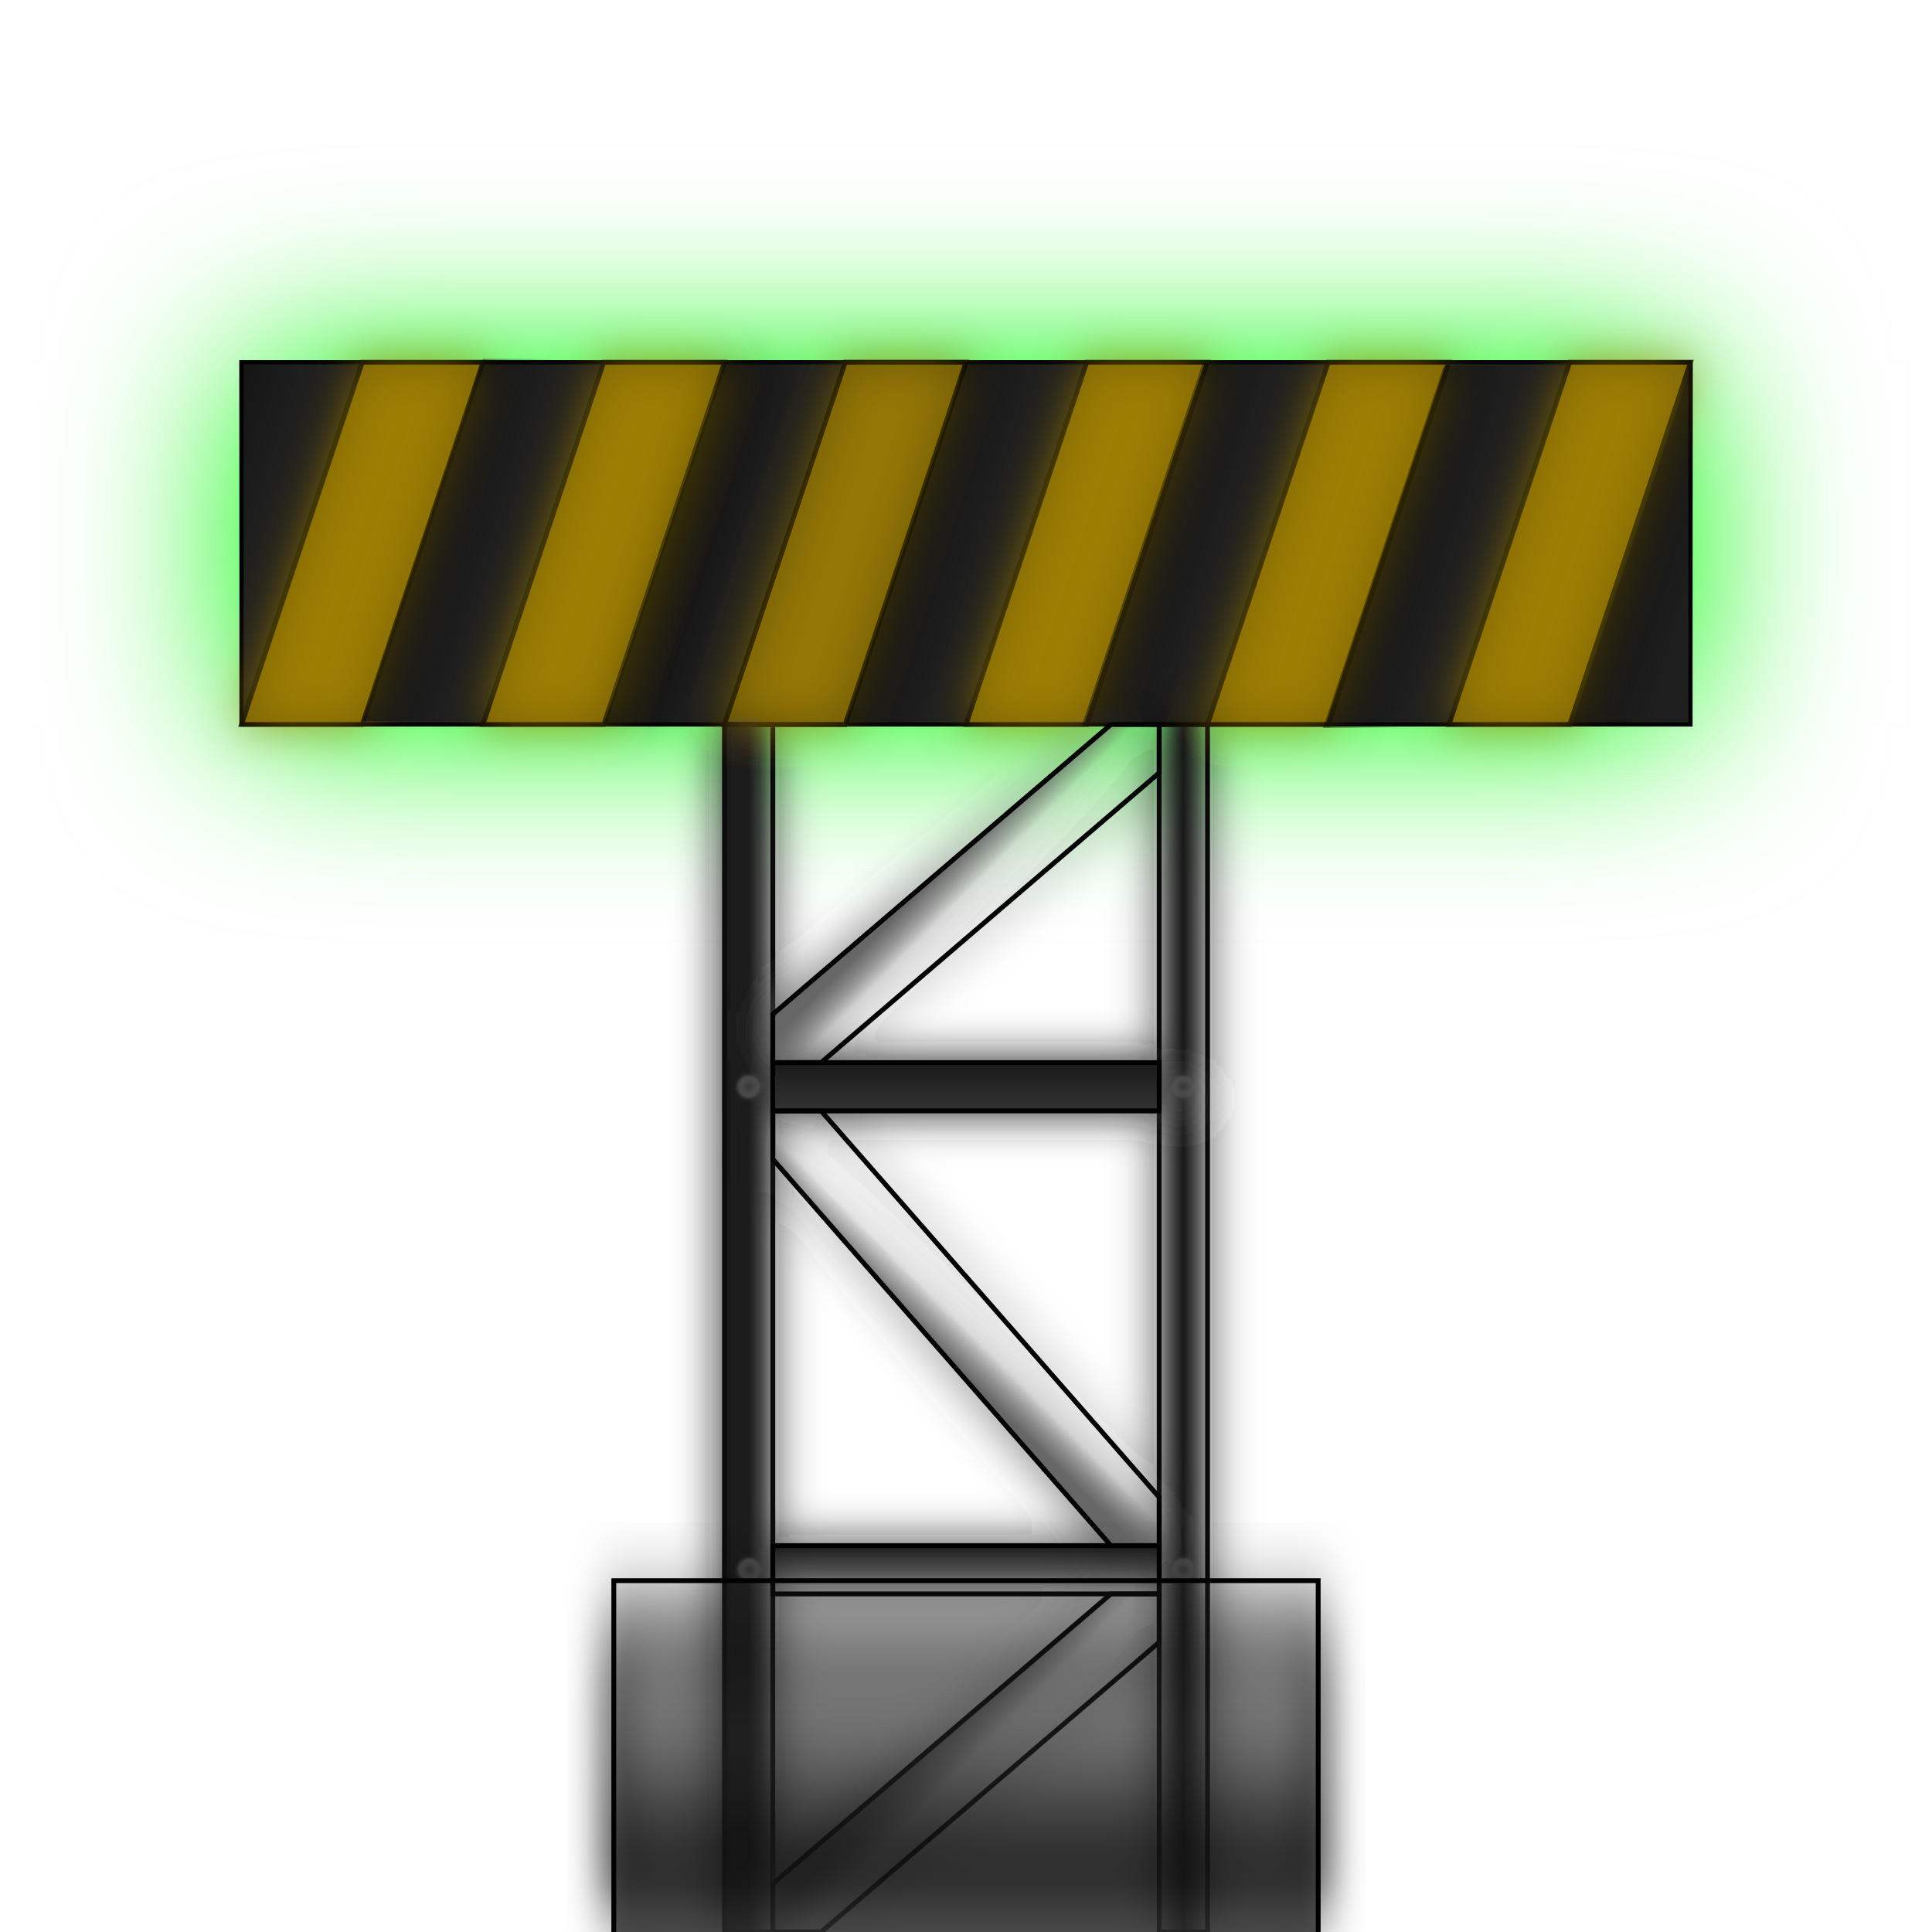
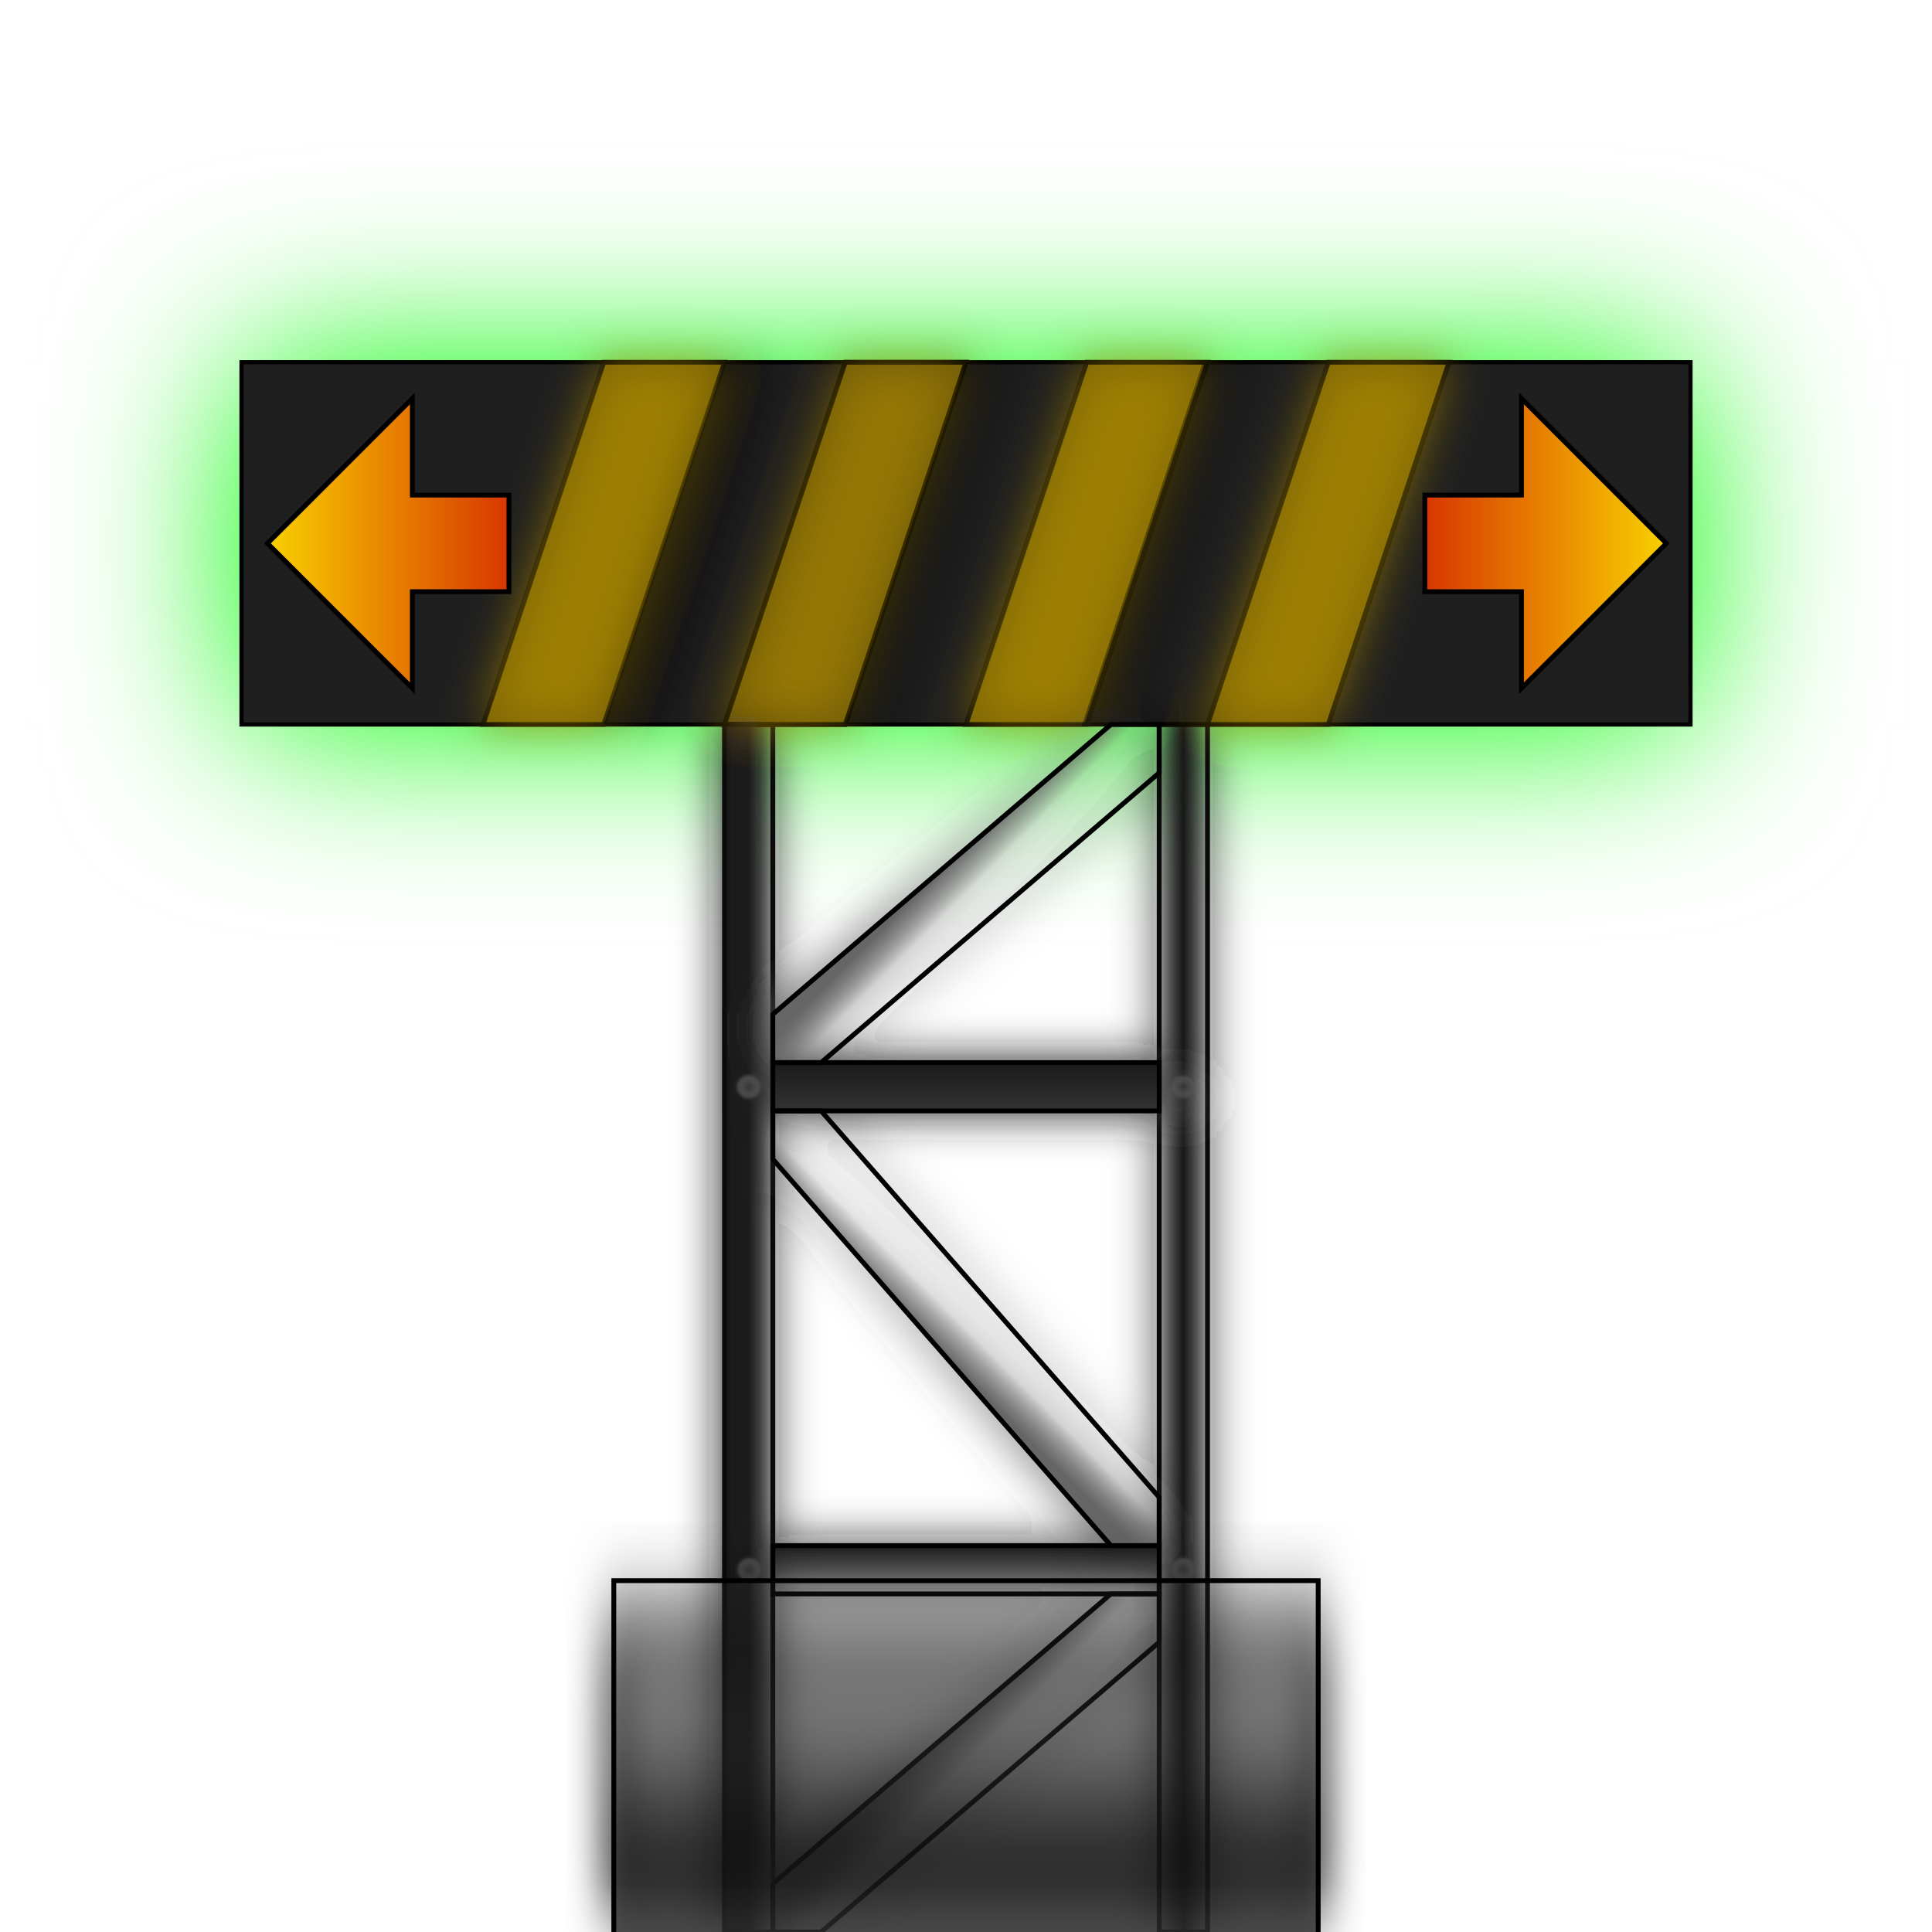
<svg xmlns="http://www.w3.org/2000/svg" xmlns:xlink="http://www.w3.org/1999/xlink" width="400" height="400" id="svg3197" version="1.1">
  <defs id="defs3199">
    <linearGradient id="linearGradient5296">
      <stop style="stop-color:#333333;stop-opacity:1;" offset="0" id="stop5298" />
      <stop style="stop-color:#666666;stop-opacity:0;" offset="1" id="stop5300" />
    </linearGradient>
    <linearGradient id="linearGradient5075">
      <stop style="stop-color:#000000;stop-opacity:0.448;" offset="0" id="stop5077" />
      <stop style="stop-color:#000000;stop-opacity:0;" offset="1" id="stop5079" />
    </linearGradient>
    <linearGradient id="linearGradient4944">
      <stop style="stop-color:#363636;stop-opacity:1;" offset="0" id="stop4946" />
      <stop style="stop-color:#000000;stop-opacity:1;" offset="1" id="stop4948" />
    </linearGradient>
    <linearGradient id="linearGradient4922">
      <stop style="stop-color:#808080;stop-opacity:1;" offset="0" id="stop4924" />
      <stop style="stop-color:#808080;stop-opacity:0;" offset="1" id="stop4926" />
    </linearGradient>
    <linearGradient id="linearGradient4914">
      <stop style="stop-color:#666666;stop-opacity:1;" offset="0" id="stop4916" />
      <stop style="stop-color:#666666;stop-opacity:0;" offset="1" id="stop4918" />
    </linearGradient>
    <linearGradient id="linearGradient4906">
      <stop style="stop-color:#666666;stop-opacity:1;" offset="0" id="stop4908" />
      <stop style="stop-color:#666666;stop-opacity:0;" offset="1" id="stop4910" />
    </linearGradient>
    <linearGradient id="linearGradient4898">
      <stop style="stop-color:#1a1a1a;stop-opacity:1;" offset="0" id="stop4900" />
      <stop style="stop-color:#1a1a1a;stop-opacity:0;" offset="1" id="stop4902" />
    </linearGradient>
    <linearGradient id="linearGradient4882">
      <stop style="stop-color:#333333;stop-opacity:1;" offset="0" id="stop4884" />
      <stop style="stop-color:#1a1a1a;stop-opacity:1" offset="1" id="stop4886" />
    </linearGradient>
    <linearGradient id="linearGradient4874">
      <stop style="stop-color:#1a1a1a;stop-opacity:1;" offset="0" id="stop4876" />
      <stop style="stop-color:#1a1a1a;stop-opacity:0;" offset="1" id="stop4878" />
    </linearGradient>
    <linearGradient id="linearGradient4866">
      <stop style="stop-color:#1a1a1a;stop-opacity:1;" offset="0" id="stop4868" />
      <stop style="stop-color:#1a1a1a;stop-opacity:0;" offset="1" id="stop4870" />
    </linearGradient>
    <filter id="filter4128" x="-0.15" width="1.301" y="-0.602" height="2.204">
      <feGaussianBlur stdDeviation="18.808" id="feGaussianBlur4130" />
    </filter>
    <linearGradient xlink:href="#linearGradient4866" id="linearGradient4872" x1="245" y1="275" x2="250.5" y2="275" gradientUnits="userSpaceOnUse" spreadMethod="reflect" />
    <linearGradient xlink:href="#linearGradient4874" id="linearGradient4880" x1="155" y1="275" x2="160.5" y2="275" gradientUnits="userSpaceOnUse" />
    <linearGradient xlink:href="#linearGradient4882" id="linearGradient4888" x1="200" y1="230" x2="200" y2="220" gradientUnits="userSpaceOnUse" />
    <linearGradient xlink:href="#linearGradient4898" id="linearGradient4904" x1="200" y1="320" x2="200" y2="330" gradientUnits="userSpaceOnUse" />
    <linearGradient xlink:href="#linearGradient4906" id="linearGradient4912" x1="195" y1="180" x2="200" y2="185" gradientUnits="userSpaceOnUse" />
    <linearGradient xlink:href="#linearGradient4914" id="linearGradient4920" x1="195" y1="280" x2="200" y2="275" gradientUnits="userSpaceOnUse" />
    <linearGradient xlink:href="#linearGradient4922" id="linearGradient4928" x1="195" y1="360" x2="200" y2="365" gradientUnits="userSpaceOnUse" />
    <radialGradient xlink:href="#linearGradient4944-6" id="radialGradient4950-6" cx="317.5" cy="207.5" fx="317.5" fy="207.5" r="5" gradientUnits="userSpaceOnUse" />
    <linearGradient id="linearGradient4944-6">
      <stop style="stop-color:#363636;stop-opacity:1;" offset="0" id="stop4946-6" />
      <stop style="stop-color:#000000;stop-opacity:1;" offset="1" id="stop4948-5" />
    </linearGradient>
    <filter color-interpolation-filters="sRGB" id="filter5006-8" x="-0.156" width="1.312" y="-0.156" height="1.312">
      <feGaussianBlur stdDeviation="0.325" id="feGaussianBlur5008-2" />
    </filter>
    <radialGradient xlink:href="#linearGradient4944-6" id="radialGradient5026" cx="317.5" cy="207.5" fx="317.5" fy="207.5" r="5" gradientUnits="userSpaceOnUse" />
    <linearGradient id="linearGradient5028">
      <stop style="stop-color:#363636;stop-opacity:1;" offset="0" id="stop5030" />
      <stop style="stop-color:#000000;stop-opacity:1;" offset="1" id="stop5032" />
    </linearGradient>
    <linearGradient xlink:href="#linearGradient5075" id="linearGradient5081" x1="132.5" y1="119.643" x2="149.643" y2="125" gradientUnits="userSpaceOnUse" />
    <linearGradient id="linearGradient5075-8">
      <stop style="stop-color:#000000;stop-opacity:0.448;" offset="0" id="stop5077-7" />
      <stop style="stop-color:#000000;stop-opacity:0;" offset="1" id="stop5079-7" />
    </linearGradient>
    <filter color-interpolation-filters="sRGB" id="filter5006-8-4" x="-0.156" width="1.312" y="-0.156" height="1.312">
      <feGaussianBlur stdDeviation="0.325" id="feGaussianBlur5008-2-9" />
    </filter>
    <linearGradient id="linearGradient4922-8">
      <stop style="stop-color:#808080;stop-opacity:1;" offset="0" id="stop4924-2" />
      <stop style="stop-color:#808080;stop-opacity:0;" offset="1" id="stop4926-3" />
    </linearGradient>
    <linearGradient id="linearGradient4914-3">
      <stop style="stop-color:#666666;stop-opacity:1;" offset="0" id="stop4916-2" />
      <stop style="stop-color:#666666;stop-opacity:0;" offset="1" id="stop4918-6" />
    </linearGradient>
    <linearGradient id="linearGradient4906-6">
      <stop style="stop-color:#666666;stop-opacity:1;" offset="0" id="stop4908-1" />
      <stop style="stop-color:#666666;stop-opacity:0;" offset="1" id="stop4910-0" />
    </linearGradient>
    <linearGradient id="linearGradient4898-1">
      <stop style="stop-color:#1a1a1a;stop-opacity:1;" offset="0" id="stop4900-5" />
      <stop style="stop-color:#1a1a1a;stop-opacity:0;" offset="1" id="stop4902-0" />
    </linearGradient>
    <linearGradient id="linearGradient4882-2">
      <stop style="stop-color:#333333;stop-opacity:1;" offset="0" id="stop4884-9" />
      <stop style="stop-color:#1a1a1a;stop-opacity:1" offset="1" id="stop4886-8" />
    </linearGradient>
    <linearGradient id="linearGradient4866-4">
      <stop style="stop-color:#1a1a1a;stop-opacity:1;" offset="0" id="stop4868-5" />
      <stop style="stop-color:#1a1a1a;stop-opacity:0;" offset="1" id="stop4870-8" />
    </linearGradient>
    <linearGradient id="linearGradient4874-9">
      <stop style="stop-color:#1a1a1a;stop-opacity:1;" offset="0" id="stop4876-7" />
      <stop style="stop-color:#1a1a1a;stop-opacity:0;" offset="1" id="stop4878-3" />
    </linearGradient>
    <linearGradient xlink:href="#linearGradient4874-9" id="linearGradient5268" gradientUnits="userSpaceOnUse" gradientTransform="translate(-625,577.3622)" x1="155" y1="275" x2="160.5" y2="275" />
    <linearGradient xlink:href="#linearGradient4866-4" id="linearGradient5270" gradientUnits="userSpaceOnUse" gradientTransform="translate(-625,577.3622)" spreadMethod="reflect" x1="245" y1="275" x2="250.5" y2="275" />
    <linearGradient xlink:href="#linearGradient4882-2" id="linearGradient5272" gradientUnits="userSpaceOnUse" gradientTransform="translate(-625,577.3622)" x1="200" y1="230" x2="200" y2="220" />
    <linearGradient xlink:href="#linearGradient4898-1" id="linearGradient5274" gradientUnits="userSpaceOnUse" gradientTransform="translate(-625,577.3622)" x1="200" y1="320" x2="200" y2="330" />
    <linearGradient xlink:href="#linearGradient4906-6" id="linearGradient5276" gradientUnits="userSpaceOnUse" gradientTransform="translate(-625,577.3622)" x1="195" y1="180" x2="200" y2="185" />
    <linearGradient xlink:href="#linearGradient4914-3" id="linearGradient5278" gradientUnits="userSpaceOnUse" gradientTransform="translate(-625,577.3622)" x1="195" y1="280" x2="200" y2="275" />
    <linearGradient xlink:href="#linearGradient4922-8" id="linearGradient5280" gradientUnits="userSpaceOnUse" gradientTransform="translate(-625,577.3622)" x1="195" y1="360" x2="200" y2="365" />
    <linearGradient xlink:href="#linearGradient5075-8" id="linearGradient5282" gradientUnits="userSpaceOnUse" gradientTransform="translate(-625,577.3622)" x1="132.5" y1="119.643" x2="149.643" y2="125" />
    <filter id="filter5292">
      <feGaussianBlur stdDeviation="4.688" id="feGaussianBlur5294" />
    </filter>
    <radialGradient xlink:href="#linearGradient5296" id="radialGradient5302" cx="317.5" cy="207.5" fx="317.5" fy="207.5" r="3.28" gradientUnits="userSpaceOnUse" />
    <radialGradient xlink:href="#linearGradient5296" id="radialGradient5304" cx="317.5" cy="207.5" fx="317.5" fy="207.5" r="2.5" gradientUnits="userSpaceOnUse" />
    <radialGradient xlink:href="#linearGradient5296" id="radialGradient5417" gradientUnits="userSpaceOnUse" cx="317.5" cy="207.5" fx="317.5" fy="207.5" r="2.5" />
    <radialGradient xlink:href="#linearGradient5296" id="radialGradient5427" gradientUnits="userSpaceOnUse" cx="317.5" cy="207.5" fx="317.5" fy="207.5" r="2.5" />
    <radialGradient xlink:href="#linearGradient5296" id="radialGradient5429" gradientUnits="userSpaceOnUse" cx="317.5" cy="207.5" fx="317.5" fy="207.5" r="3.28" />
    <radialGradient xlink:href="#linearGradient5296" id="radialGradient5431" gradientUnits="userSpaceOnUse" cx="317.5" cy="207.5" fx="317.5" fy="207.5" r="2.5" />
    <radialGradient xlink:href="#linearGradient5296" id="radialGradient5433" gradientUnits="userSpaceOnUse" cx="317.5" cy="207.5" fx="317.5" fy="207.5" r="3.28" />
    <radialGradient xlink:href="#linearGradient5296" id="radialGradient5443" gradientUnits="userSpaceOnUse" cx="317.5" cy="207.5" fx="317.5" fy="207.5" r="2.5" />
    <radialGradient xlink:href="#linearGradient5296" id="radialGradient5445" gradientUnits="userSpaceOnUse" cx="317.5" cy="207.5" fx="317.5" fy="207.5" r="3.28" />
    <radialGradient xlink:href="#linearGradient5296" id="radialGradient5447" gradientUnits="userSpaceOnUse" cx="317.5" cy="207.5" fx="317.5" fy="207.5" r="2.5" />
    <radialGradient xlink:href="#linearGradient5296" id="radialGradient5449" gradientUnits="userSpaceOnUse" cx="317.5" cy="207.5" fx="317.5" fy="207.5" r="3.28" />
    <radialGradient xlink:href="#linearGradient5296" id="radialGradient5459" gradientUnits="userSpaceOnUse" cx="317.5" cy="207.5" fx="317.5" fy="207.5" r="2.5" />
    <radialGradient xlink:href="#linearGradient5296" id="radialGradient5461" gradientUnits="userSpaceOnUse" cx="317.5" cy="207.5" fx="317.5" fy="207.5" r="3.28" />
    <radialGradient xlink:href="#linearGradient5296" id="radialGradient5463" gradientUnits="userSpaceOnUse" cx="317.5" cy="207.5" fx="317.5" fy="207.5" r="2.5" />
    <radialGradient xlink:href="#linearGradient5296" id="radialGradient5465" gradientUnits="userSpaceOnUse" cx="317.5" cy="207.5" fx="317.5" fy="207.5" r="3.28" />
    <radialGradient xlink:href="#linearGradient5296" id="radialGradient5475" gradientUnits="userSpaceOnUse" cx="317.5" cy="207.5" fx="317.5" fy="207.5" r="2.5" />
    <radialGradient xlink:href="#linearGradient5296" id="radialGradient5477" gradientUnits="userSpaceOnUse" cx="317.5" cy="207.5" fx="317.5" fy="207.5" r="3.28" />
    <radialGradient xlink:href="#linearGradient5296" id="radialGradient5479" gradientUnits="userSpaceOnUse" cx="317.5" cy="207.5" fx="317.5" fy="207.5" r="2.5" />
    <radialGradient xlink:href="#linearGradient5296" id="radialGradient5481" gradientUnits="userSpaceOnUse" cx="317.5" cy="207.5" fx="317.5" fy="207.5" r="3.28" />
    <linearGradient xlink:href="#linearGradient5075" id="linearGradient5485" gradientUnits="userSpaceOnUse" x1="132.5" y1="119.643" x2="149.643" y2="125" gradientTransform="translate(-50,651.6479)" />
    <linearGradient xlink:href="#linearGradient5075" id="linearGradient5489" gradientUnits="userSpaceOnUse" gradientTransform="translate(-100.7143,-0.35715)" x1="132.5" y1="119.643" x2="149.643" y2="125" />
    <linearGradient xlink:href="#linearGradient5075" id="linearGradient5493" gradientUnits="userSpaceOnUse" gradientTransform="translate(50,652.3622)" x1="132.5" y1="119.643" x2="149.643" y2="125" />
    <linearGradient xlink:href="#linearGradient5075" id="linearGradient5497" gradientUnits="userSpaceOnUse" gradientTransform="translate(98.92857,652.7193)" x1="132.5" y1="119.643" x2="149.643" y2="125" />
    <linearGradient xlink:href="#linearGradient5075" id="linearGradient5501" gradientUnits="userSpaceOnUse" gradientTransform="translate(148.9286,653.0765)" x1="132.5" y1="119.643" x2="149.643" y2="125" />
    <linearGradient xlink:href="#linearGradient5075" id="linearGradient5520" gradientUnits="userSpaceOnUse" gradientTransform="translate(200.4463,0.20919)" x1="132.5" y1="119.643" x2="149.643" y2="125" />
    <linearGradient xlink:href="#linearGradient5296-1" id="linearGradient5221" x1="200" y1="1054.015" x2="200" y2="1027.772" gradientUnits="userSpaceOnUse" gradientTransform="matrix(0.9939188,0,0,3.87088,-0.4099556,-3009.841)" />
    <linearGradient id="linearGradient5296-1">
      <stop style="stop-color:#333333;stop-opacity:1;" offset="0" id="stop5298-0" />
      <stop style="stop-color:#666666;stop-opacity:0;" offset="1" id="stop5300-0" />
    </linearGradient>
    <radialGradient xlink:href="#linearGradient5296-1" id="radialGradient5481-5" gradientUnits="userSpaceOnUse" cx="317.5" cy="207.5" fx="317.5" fy="207.5" r="3.28" />
    <linearGradient id="linearGradient5280-0">
      <stop style="stop-color:#333333;stop-opacity:1;" offset="0" id="stop5282" />
      <stop style="stop-color:#666666;stop-opacity:0;" offset="1" id="stop5284" />
    </linearGradient>
    <radialGradient xlink:href="#linearGradient5296-1" id="radialGradient5479-8" gradientUnits="userSpaceOnUse" cx="317.5" cy="207.5" fx="317.5" fy="207.5" r="2.5" />
    <linearGradient id="linearGradient5289">
      <stop style="stop-color:#333333;stop-opacity:1;" offset="0" id="stop5291" />
      <stop style="stop-color:#666666;stop-opacity:0;" offset="1" id="stop5293" />
    </linearGradient>
    <radialGradient xlink:href="#linearGradient5296-1" id="radialGradient5477-0" gradientUnits="userSpaceOnUse" cx="317.5" cy="207.5" fx="317.5" fy="207.5" r="3.28" />
    <linearGradient id="linearGradient5297">
      <stop style="stop-color:#333333;stop-opacity:1;" offset="0" id="stop5299" />
      <stop style="stop-color:#666666;stop-opacity:0;" offset="1" id="stop5301" />
    </linearGradient>
    <radialGradient xlink:href="#linearGradient5296-1" id="radialGradient5475-1" gradientUnits="userSpaceOnUse" cx="317.5" cy="207.5" fx="317.5" fy="207.5" r="2.5" />
    <linearGradient id="linearGradient5308">
      <stop style="stop-color:#333333;stop-opacity:1;" offset="0" id="stop5310" />
      <stop style="stop-color:#666666;stop-opacity:0;" offset="1" id="stop5312" />
    </linearGradient>
    <radialGradient xlink:href="#linearGradient5296-1" id="radialGradient5465-7" gradientUnits="userSpaceOnUse" cx="317.5" cy="207.5" fx="317.5" fy="207.5" r="3.28" />
    <linearGradient id="linearGradient5315">
      <stop style="stop-color:#333333;stop-opacity:1;" offset="0" id="stop5317" />
      <stop style="stop-color:#666666;stop-opacity:0;" offset="1" id="stop5319" />
    </linearGradient>
    <radialGradient xlink:href="#linearGradient5296-1" id="radialGradient5463-9" gradientUnits="userSpaceOnUse" cx="317.5" cy="207.5" fx="317.5" fy="207.5" r="2.5" />
    <linearGradient id="linearGradient5326">
      <stop style="stop-color:#333333;stop-opacity:1;" offset="0" id="stop5328" />
      <stop style="stop-color:#666666;stop-opacity:0;" offset="1" id="stop5330" />
    </linearGradient>
    <radialGradient xlink:href="#linearGradient5296-1" id="radialGradient5461-1" gradientUnits="userSpaceOnUse" cx="317.5" cy="207.5" fx="317.5" fy="207.5" r="3.28" />
    <linearGradient id="linearGradient5333">
      <stop style="stop-color:#333333;stop-opacity:1;" offset="0" id="stop5335" />
      <stop style="stop-color:#666666;stop-opacity:0;" offset="1" id="stop5337" />
    </linearGradient>
    <radialGradient xlink:href="#linearGradient5296-1" id="radialGradient5459-0" gradientUnits="userSpaceOnUse" cx="317.5" cy="207.5" fx="317.5" fy="207.5" r="2.5" />
    <linearGradient id="linearGradient5344">
      <stop style="stop-color:#333333;stop-opacity:1;" offset="0" id="stop5346" />
      <stop style="stop-color:#666666;stop-opacity:0;" offset="1" id="stop5348" />
    </linearGradient>
    <linearGradient gradientTransform="translate(158.9883,614.6501)" xlink:href="#linearGradient4922-5" id="linearGradient4928-3" x1="195" y1="360" x2="200" y2="365" gradientUnits="userSpaceOnUse" />
    <linearGradient id="linearGradient4922-5">
      <stop style="stop-color:#808080;stop-opacity:1;" offset="0" id="stop4924-9" />
      <stop style="stop-color:#808080;stop-opacity:0;" offset="1" id="stop4926-4" />
    </linearGradient>
    <linearGradient gradientTransform="translate(158.9883,614.6501)" xlink:href="#linearGradient4898-4" id="linearGradient4904-8" x1="200" y1="320" x2="200" y2="330" gradientUnits="userSpaceOnUse" />
    <linearGradient id="linearGradient4898-4">
      <stop style="stop-color:#1a1a1a;stop-opacity:1;" offset="0" id="stop4900-6" />
      <stop style="stop-color:#1a1a1a;stop-opacity:0;" offset="1" id="stop4902-9" />
    </linearGradient>
    <linearGradient xlink:href="#linearGradient5249" id="linearGradient5255" x1="200" y1="1057.362" x2="200" y2="1027.362" gradientUnits="userSpaceOnUse" />
    <linearGradient id="linearGradient5249">
      <stop style="stop-color:#000000;stop-opacity:1;" offset="0" id="stop5251" />
      <stop style="stop-color:#000000;stop-opacity:0;" offset="1" id="stop5253" />
    </linearGradient>
    <filter color-interpolation-filters="sRGB" id="filter5261" x="-0.063" width="1.126" y="-0.425" height="1.849">
      <feGaussianBlur stdDeviation="3.844" id="feGaussianBlur5263" />
    </filter>
    <linearGradient y2="1027.362" x2="200" y1="1057.362" x1="200" gradientUnits="userSpaceOnUse" id="linearGradient5376" xlink:href="#linearGradient5249" />
+     <linearGradient xlink:href="#linearGradient3973" id="linearGradient3979" x1="49.5" y1="120" x2="100.5" y2="120" gradientUnits="userSpaceOnUse" gradientTransform="translate(5.373134,644.1903)" />
+     <linearGradient id="linearGradient3973">
+       <stop style="stop-color:#f9d200;stop-opacity:1;" offset="0" id="stop3975" />
+       <stop style="stop-color:#d73500;stop-opacity:1;" offset="1" id="stop3977" />
+     </linearGradient>
+     <linearGradient xlink:href="#linearGradient3973" id="linearGradient4000" gradientUnits="userSpaceOnUse" gradientTransform="matrix(-1,0,0,1,395,639.8622)" x1="49.5" y1="120" x2="100.5" y2="120" />
+     <linearGradient id="linearGradient3733">
+       <stop style="stop-color:#f9d200;stop-opacity:1;" offset="0" id="stop3735" />
+       <stop style="stop-color:#d73500;stop-opacity:1;" offset="1" id="stop3737" />
+     </linearGradient>
+     <linearGradient y2="120" x2="100.5" y1="120" x1="49.5" gradientTransform="translate(5.373134,639.1903)" gradientUnits="userSpaceOnUse" id="linearGradient3741" xlink:href="#linearGradient3973" />
+     <linearGradient xlink:href="#linearGradient3973" id="linearGradient3770" gradientUnits="userSpaceOnUse" gradientTransform="translate(5.373134,644.8622)" x1="49.5" y1="120" x2="100.5" y2="120" />
+     <linearGradient xlink:href="#linearGradient3973" id="linearGradient3772" gradientUnits="userSpaceOnUse" gradientTransform="matrix(-1,0,0,1,395,644.8622)" x1="49.5" y1="120" x2="100.5" y2="120" />
  </defs>
  <g id="layer1" transform="translate(0,-652.3622)">
    <path style="fill:#00ff00;stroke:#000000;stroke-width:0.866px;stroke-linecap:butt;stroke-linejoin:miter;stroke-opacity:1;filter:url(#filter4128);fill-opacity:1" d="m 50,802.362 300,0 0,-75 -300,0 z" id="path3207-7" />
    <path style="opacity:1;fill:#1f1f1f;stroke:#000000;stroke-width:0.866px;stroke-linecap:butt;stroke-linejoin:miter;stroke-opacity:1;fill-opacity:1" d="m 50,802.362 300,0 0,-75 -300,0 z" id="path3207" />
-     <path style="opacity:0.7;fill:#aa8800;stroke:#000000;stroke-width:1px;stroke-linecap:butt;stroke-linejoin:miter;stroke-opacity:1" d="m 50,802.362 25,-75 25,0 -25,75 z" id="path4132" />
    <path style="opacity:0.7;fill:#aa8800;stroke:#000000;stroke-width:1px;stroke-linecap:butt;stroke-linejoin:miter;stroke-opacity:1" d="m 100,802.362 25,-75 25,0 -25,75 z" id="path4132-8" />
    <path style="opacity:1;fill:#aa8800;stroke:#000000;stroke-width:1px;stroke-linecap:butt;stroke-linejoin:miter;stroke-opacity:1;fill-opacity:0.599" d="m 150,802.362 25,-75 25,0 -25,75 z" id="path4132-4" />
    <path style="opacity:0.7;fill:#aa8800;stroke:#000000;stroke-width:1px;stroke-linecap:butt;stroke-linejoin:miter;stroke-opacity:1" d="m 200,802.362 25,-75 25,0 -25,75 z" id="path4132-0" />
    <path style="opacity:0.7;fill:#aa8800;stroke:#000000;stroke-width:1px;stroke-linecap:butt;stroke-linejoin:miter;stroke-opacity:1" d="m 250,802.362 25,-75 25,0 -25,75 z" id="path4132-6" />
-     <path style="opacity:0.7;fill:#aa8800;stroke:#000000;stroke-width:1px;stroke-linecap:butt;stroke-linejoin:miter;stroke-opacity:1" d="m 300,802.362 25,-75 25,0 -25,75 z" id="path4132-49" />
    <path style="fill:url(#linearGradient4880);stroke:#000000;stroke-width:1px;stroke-linecap:butt;stroke-linejoin:miter;stroke-opacity:1;fill-opacity:1" d="m 150,150 10,0 0,250 -10,0 z" id="path4344" transform="translate(0,652.3622)" />
    <path style="fill:url(#linearGradient4872);stroke:#000000;stroke-width:1px;stroke-linecap:butt;stroke-linejoin:miter;stroke-opacity:1;fill-opacity:1" d="m 250,150 0,250 -10,0 0,-250 z" id="path4346" transform="translate(0,652.3622)" />
    <g id="g5250" transform="translate(625,75)" style="filter:url(#filter5292)">
-       <path id="path4132-61" d="m -575,727.362 25,-75 25,0 -25,75 z" style="opacity:0.7;fill:#aa8800;stroke:#000000;stroke-width:1px;stroke-linecap:butt;stroke-linejoin:miter;stroke-opacity:1" />
      <path id="path4132-8-4" d="m -525,727.362 25,-75 25,0 -25,75 z" style="opacity:0.7;fill:#aa8800;stroke:#000000;stroke-width:1px;stroke-linecap:butt;stroke-linejoin:miter;stroke-opacity:1" />
      <path id="path4132-4-6" d="m -475,727.362 25,-75 25,0 -25,75 z" style="fill:#aa8800;fill-opacity:0.599;stroke:#000000;stroke-width:1px;stroke-linecap:butt;stroke-linejoin:miter;stroke-opacity:1" />
      <path id="path4132-0-2" d="m -425,727.362 25,-75 25,0 -25,75 z" style="opacity:0.7;fill:#aa8800;stroke:#000000;stroke-width:1px;stroke-linecap:butt;stroke-linejoin:miter;stroke-opacity:1" />
      <path id="path4132-6-7" d="m -375,727.362 25,-75 25,0 -25,75 z" style="opacity:0.7;fill:#aa8800;stroke:#000000;stroke-width:1px;stroke-linecap:butt;stroke-linejoin:miter;stroke-opacity:1" />
-       <path id="path4132-49-9" d="m -325,727.362 25,-75 25,0 -25,75 z" style="opacity:0.7;fill:#aa8800;stroke:#000000;stroke-width:1px;stroke-linecap:butt;stroke-linejoin:miter;stroke-opacity:1" />
      <path id="path4344-8" d="m -475,727.362 10,0 0,250 -10,0 z" style="fill:url(#linearGradient5268);fill-opacity:1;stroke:#000000;stroke-width:1px;stroke-linecap:butt;stroke-linejoin:miter;stroke-opacity:1" />
      <path id="path4346-0" d="m -375,727.362 0,250 -10,0 0,-250 z" style="fill:url(#linearGradient5270);fill-opacity:1;stroke:#000000;stroke-width:1px;stroke-linecap:butt;stroke-linejoin:miter;stroke-opacity:1" />
      <path id="path4348-3" d="m -465,797.362 80,0 0,10 -80,0 z" style="fill:url(#linearGradient5272);fill-opacity:1;stroke:#000000;stroke-width:1px;stroke-linecap:butt;stroke-linejoin:miter;stroke-opacity:1" />
      <path id="path4350-6" d="m -465,897.362 75,0 5,0 0,10 -80,0 z" style="fill:url(#linearGradient5274);fill-opacity:1;stroke:#000000;stroke-width:1px;stroke-linecap:butt;stroke-linejoin:miter;stroke-opacity:1" />
      <path id="path4352-7" d="m -465,787.362 70,-60 10,0 0,10 -70,60 -10,0 z" style="fill:url(#linearGradient5276);fill-opacity:1;stroke:#000000;stroke-width:1px;stroke-linecap:butt;stroke-linejoin:miter;stroke-opacity:1" />
      <path id="path4354-2" d="m -465,807.362 0,10 70,80 5,0 5,0 0,-10 -70,-80 z" style="fill:url(#linearGradient5278);fill-opacity:1;stroke:#000000;stroke-width:1px;stroke-linecap:butt;stroke-linejoin:miter;stroke-opacity:1" />
      <path id="path4356-7" d="m -395,907.362 10,0 0,10 -70,60 -10,0 0,-10 z" style="fill:url(#linearGradient5280);fill-opacity:1;stroke:#000000;stroke-width:1px;stroke-linecap:butt;stroke-linejoin:miter;stroke-opacity:1" />
      <path transform="translate(-697.5,597.3622)" d="m 320,207.5 c 0,1.381 -1.119,2.5 -2.5,2.5 -1.381,0 -2.5,-1.119 -2.5,-2.5 0,-1.381 1.119,-2.5 2.5,-2.5 1.381,0 2.5,1.119 2.5,2.5 z" id="path4934-0" style="fill:#666666;fill-opacity:1;stroke:none" />
      <path style="fill:#666666;fill-opacity:1;stroke:none;filter:url(#filter5006-8-4)" id="path4956-1" d="m 320,207.5 c 0,1.381 -1.119,2.5 -2.5,2.5 -1.381,0 -2.5,-1.119 -2.5,-2.5 0,-1.381 1.119,-2.5 2.5,-2.5 1.381,0 2.5,1.119 2.5,2.5 z" transform="translate(-697.5,597.3622)" />
      <path id="path5073-1" d="m -500,727.362 25,-75 25,0 -25,75 z" style="fill:url(#linearGradient5282);fill-opacity:1;stroke:none" />
    </g>
    <path style="fill:url(#linearGradient4888);stroke:#000000;stroke-width:1px;stroke-linecap:butt;stroke-linejoin:miter;stroke-opacity:1;fill-opacity:1" d="m 160,220 80,0 0,10 -80,0 z" id="path4348" transform="translate(0,652.3622)" />
    <path style="fill:url(#linearGradient4904);stroke:#000000;stroke-width:1px;stroke-linecap:butt;stroke-linejoin:miter;stroke-opacity:1;fill-opacity:1" d="m 160,320 75,0 5,0 0,10 -80,0 z" id="path4350" transform="translate(0,652.3622)" />
    <path style="fill:url(#linearGradient4912);stroke:#000000;stroke-width:1px;stroke-linecap:butt;stroke-linejoin:miter;stroke-opacity:1;fill-opacity:1" d="m 160,210 70,-60 10,0 0,10 -70,60 -10,0 z" id="path4352" transform="translate(0,652.3622)" />
    <path style="fill:url(#linearGradient4920);stroke:#000000;stroke-width:1px;stroke-linecap:butt;stroke-linejoin:miter;stroke-opacity:1;fill-opacity:1" d="m 160,230 0,10 70,80 5,0 5,0 0,-10 -70,-80 z" id="path4354" transform="translate(0,652.3622)" />
    <path style="fill:url(#linearGradient4928);stroke:#000000;stroke-width:1px;stroke-linecap:butt;stroke-linejoin:miter;stroke-opacity:1;fill-opacity:1" d="m 230,330 10,0 0,10 -70,60 -10,0 0,-10 z" id="path4356" transform="translate(0,652.3622)" />
    <path style="fill:url(#radialGradient5304);fill-opacity:1;stroke:none" id="path4934" d="m 320,207.5 c 0,1.381 -1.119,2.5 -2.5,2.5 -1.381,0 -2.5,-1.119 -2.5,-2.5 0,-1.381 1.119,-2.5 2.5,-2.5 1.381,0 2.5,1.119 2.5,2.5 z" transform="translate(-72.50508,669.8622)" />
    <path transform="translate(-72.50508,669.8622)" d="m 320,207.5 c 0,1.381 -1.119,2.5 -2.5,2.5 -1.381,0 -2.5,-1.119 -2.5,-2.5 0,-1.381 1.119,-2.5 2.5,-2.5 1.381,0 2.5,1.119 2.5,2.5 z" id="path4956" style="fill:url(#radialGradient5302);fill-opacity:1;stroke:none;filter:url(#filter5006-8)" />
    <path style="fill:url(#linearGradient5081);stroke:none;stroke-width:1px;stroke-linecap:butt;stroke-linejoin:miter;stroke-opacity:1;fill-opacity:1" d="m 125,150 25,-75 25,0 -25,75 z" id="path5073" transform="translate(0,652.3622)" />
    <path transform="translate(-72.50508,669.8622)" d="m 320,207.5 c 0,1.381 -1.119,2.5 -2.5,2.5 -1.381,0 -2.5,-1.119 -2.5,-2.5 0,-1.381 1.119,-2.5 2.5,-2.5 1.381,0 2.5,1.119 2.5,2.5 z" id="path5306" style="fill:url(#radialGradient5417);fill-opacity:1;stroke:none" />
    <path style="fill:url(#radialGradient5443);fill-opacity:1;stroke:none" id="path5435" d="m 320,207.5 c 0,1.381 -1.119,2.5 -2.5,2.5 -1.381,0 -2.5,-1.119 -2.5,-2.5 0,-1.381 1.119,-2.5 2.5,-2.5 1.381,0 2.5,1.119 2.5,2.5 z" transform="translate(-162.5,669.8622)" />
    <path transform="translate(-162.5,669.8622)" d="m 320,207.5 c 0,1.381 -1.119,2.5 -2.5,2.5 -1.381,0 -2.5,-1.119 -2.5,-2.5 0,-1.381 1.119,-2.5 2.5,-2.5 1.381,0 2.5,1.119 2.5,2.5 z" id="path5437" style="fill:url(#radialGradient5445);fill-opacity:1;stroke:none;filter:url(#filter5006-8)" />
    <path transform="translate(-162.5,669.8622)" d="m 320,207.5 c 0,1.381 -1.119,2.5 -2.5,2.5 -1.381,0 -2.5,-1.119 -2.5,-2.5 0,-1.381 1.119,-2.5 2.5,-2.5 1.381,0 2.5,1.119 2.5,2.5 z" id="path5439" style="fill:url(#radialGradient5447);fill-opacity:1;stroke:none" />
    <path style="fill:url(#radialGradient5449);fill-opacity:1;stroke:none;filter:url(#filter5006-8)" id="path5441" d="m 320,207.5 c 0,1.381 -1.119,2.5 -2.5,2.5 -1.381,0 -2.5,-1.119 -2.5,-2.5 0,-1.381 1.119,-2.5 2.5,-2.5 1.381,0 2.5,1.119 2.5,2.5 z" transform="translate(-162.5,669.8622)" />
    <path style="fill:url(#radialGradient5459);fill-opacity:1;stroke:none" id="path5451" d="m 320,207.5 c 0,1.381 -1.119,2.5 -2.5,2.5 -1.381,0 -2.5,-1.119 -2.5,-2.5 0,-1.381 1.119,-2.5 2.5,-2.5 1.381,0 2.5,1.119 2.5,2.5 z" transform="translate(-162.3954,769.8622)" />
    <path transform="translate(-162.3954,769.8622)" d="m 320,207.5 c 0,1.381 -1.119,2.5 -2.5,2.5 -1.381,0 -2.5,-1.119 -2.5,-2.5 0,-1.381 1.119,-2.5 2.5,-2.5 1.381,0 2.5,1.119 2.5,2.5 z" id="path5453" style="fill:url(#radialGradient5461);fill-opacity:1;stroke:none;filter:url(#filter5006-8)" />
    <path transform="translate(-162.3954,769.8622)" d="m 320,207.5 c 0,1.381 -1.119,2.5 -2.5,2.5 -1.381,0 -2.5,-1.119 -2.5,-2.5 0,-1.381 1.119,-2.5 2.5,-2.5 1.381,0 2.5,1.119 2.5,2.5 z" id="path5455" style="fill:url(#radialGradient5463);fill-opacity:1;stroke:none" />
    <path style="fill:url(#radialGradient5465);fill-opacity:1;stroke:none;filter:url(#filter5006-8)" id="path5457" d="m 320,207.5 c 0,1.381 -1.119,2.5 -2.5,2.5 -1.381,0 -2.5,-1.119 -2.5,-2.5 0,-1.381 1.119,-2.5 2.5,-2.5 1.381,0 2.5,1.119 2.5,2.5 z" transform="translate(-162.3954,769.8622)" />
    <path transform="translate(-72.49182,769.8622)" d="m 320,207.5 c 0,1.381 -1.119,2.5 -2.5,2.5 -1.381,0 -2.5,-1.119 -2.5,-2.5 0,-1.381 1.119,-2.5 2.5,-2.5 1.381,0 2.5,1.119 2.5,2.5 z" id="path5467" style="fill:url(#radialGradient5475);fill-opacity:1;stroke:none" />
    <path style="fill:url(#radialGradient5477);fill-opacity:1;stroke:none;filter:url(#filter5006-8)" id="path5469" d="m 320,207.5 c 0,1.381 -1.119,2.5 -2.5,2.5 -1.381,0 -2.5,-1.119 -2.5,-2.5 0,-1.381 1.119,-2.5 2.5,-2.5 1.381,0 2.5,1.119 2.5,2.5 z" transform="translate(-72.49182,769.8622)" />
    <path style="fill:url(#radialGradient5479);fill-opacity:1;stroke:none" id="path5471" d="m 320,207.5 c 0,1.381 -1.119,2.5 -2.5,2.5 -1.381,0 -2.5,-1.119 -2.5,-2.5 0,-1.381 1.119,-2.5 2.5,-2.5 1.381,0 2.5,1.119 2.5,2.5 z" transform="translate(-72.49182,769.8622)" />
    <path transform="translate(-72.49182,769.8622)" d="m 320,207.5 c 0,1.381 -1.119,2.5 -2.5,2.5 -1.381,0 -2.5,-1.119 -2.5,-2.5 0,-1.381 1.119,-2.5 2.5,-2.5 1.381,0 2.5,1.119 2.5,2.5 z" id="path5473" style="fill:url(#radialGradient5481);fill-opacity:1;stroke:none;filter:url(#filter5006-8)" />
-     <path id="path5483" d="m 75,801.648 25,-75 25,0 -25,75 z" style="fill:url(#linearGradient5485);fill-opacity:1;stroke:none" />
-     <path style="fill:url(#linearGradient5489);fill-opacity:1;stroke:none" d="M 49.5 74.656 L 49.5 149 L 74.281 74.656 L 49.5 74.656 z " id="path5487" transform="translate(0,652.3622)" />
    <path id="path5491" d="m 175,802.362 25,-75 25,0 -25,75 z" style="fill:url(#linearGradient5493);fill-opacity:1;stroke:none" />
    <path style="fill:url(#linearGradient5497);fill-opacity:1;stroke:none" d="m 223.929,802.719 25,-75 25,0 -25,75 z" id="path5495" />
-     <path id="path5499" d="m 273.929,803.076 25,-75 25,0 -25,75 z" style="fill:url(#linearGradient5501);fill-opacity:1;stroke:none" />
-     <path style="fill:url(#linearGradient5520);fill-opacity:1;stroke:none" d="M 350.438 75.219 L 325.438 150.219 L 350.438 150.219 L 350.531 149.938 L 350.531 75.219 L 350.438 75.219 z " transform="translate(0,652.3622)" id="path5503" />
    <rect style="fill:url(#linearGradient5221);fill-opacity:1;stroke:#000000;stroke-width:1;stroke-linecap:butt;stroke-linejoin:miter;stroke-miterlimit:4;stroke-opacity:1;stroke-dasharray:none" id="rect5213" width="145.835" height="73.573" x="127.082" y="979.621" />
    <rect y="1030.634" x="128.272" height="21.728" width="146.728" id="rect5223" style="fill:url(#linearGradient5376);fill-opacity:1;stroke:#000000;stroke-width:3;stroke-linecap:butt;stroke-linejoin:miter;stroke-miterlimit:4;stroke-opacity:1;stroke-dasharray:none;filter:url(#filter5261)" transform="matrix(1.000392,0,0,2.689211,-1.715064,-1779.232)" />
+     <path style="fill:url(#linearGradient3770);fill-opacity:1;stroke:#000000;stroke-width:1px;stroke-linecap:butt;stroke-linejoin:miter;stroke-opacity:1" d="m 65.373,754.862 20,-20 0,20 20,0 0,20 -20,0 0,20 -20,-20 -10,-10 z" id="path3203" />
+     <path id="path3998" d="m 335,754.862 -20,-20 0,20 -20,0 0,20 20,0 0,20 20,-20 10,-10 z" style="fill:url(#linearGradient3772);fill-opacity:1;stroke:#000000;stroke-width:1px;stroke-linecap:butt;stroke-linejoin:miter;stroke-opacity:1" />
  </g>
</svg>
